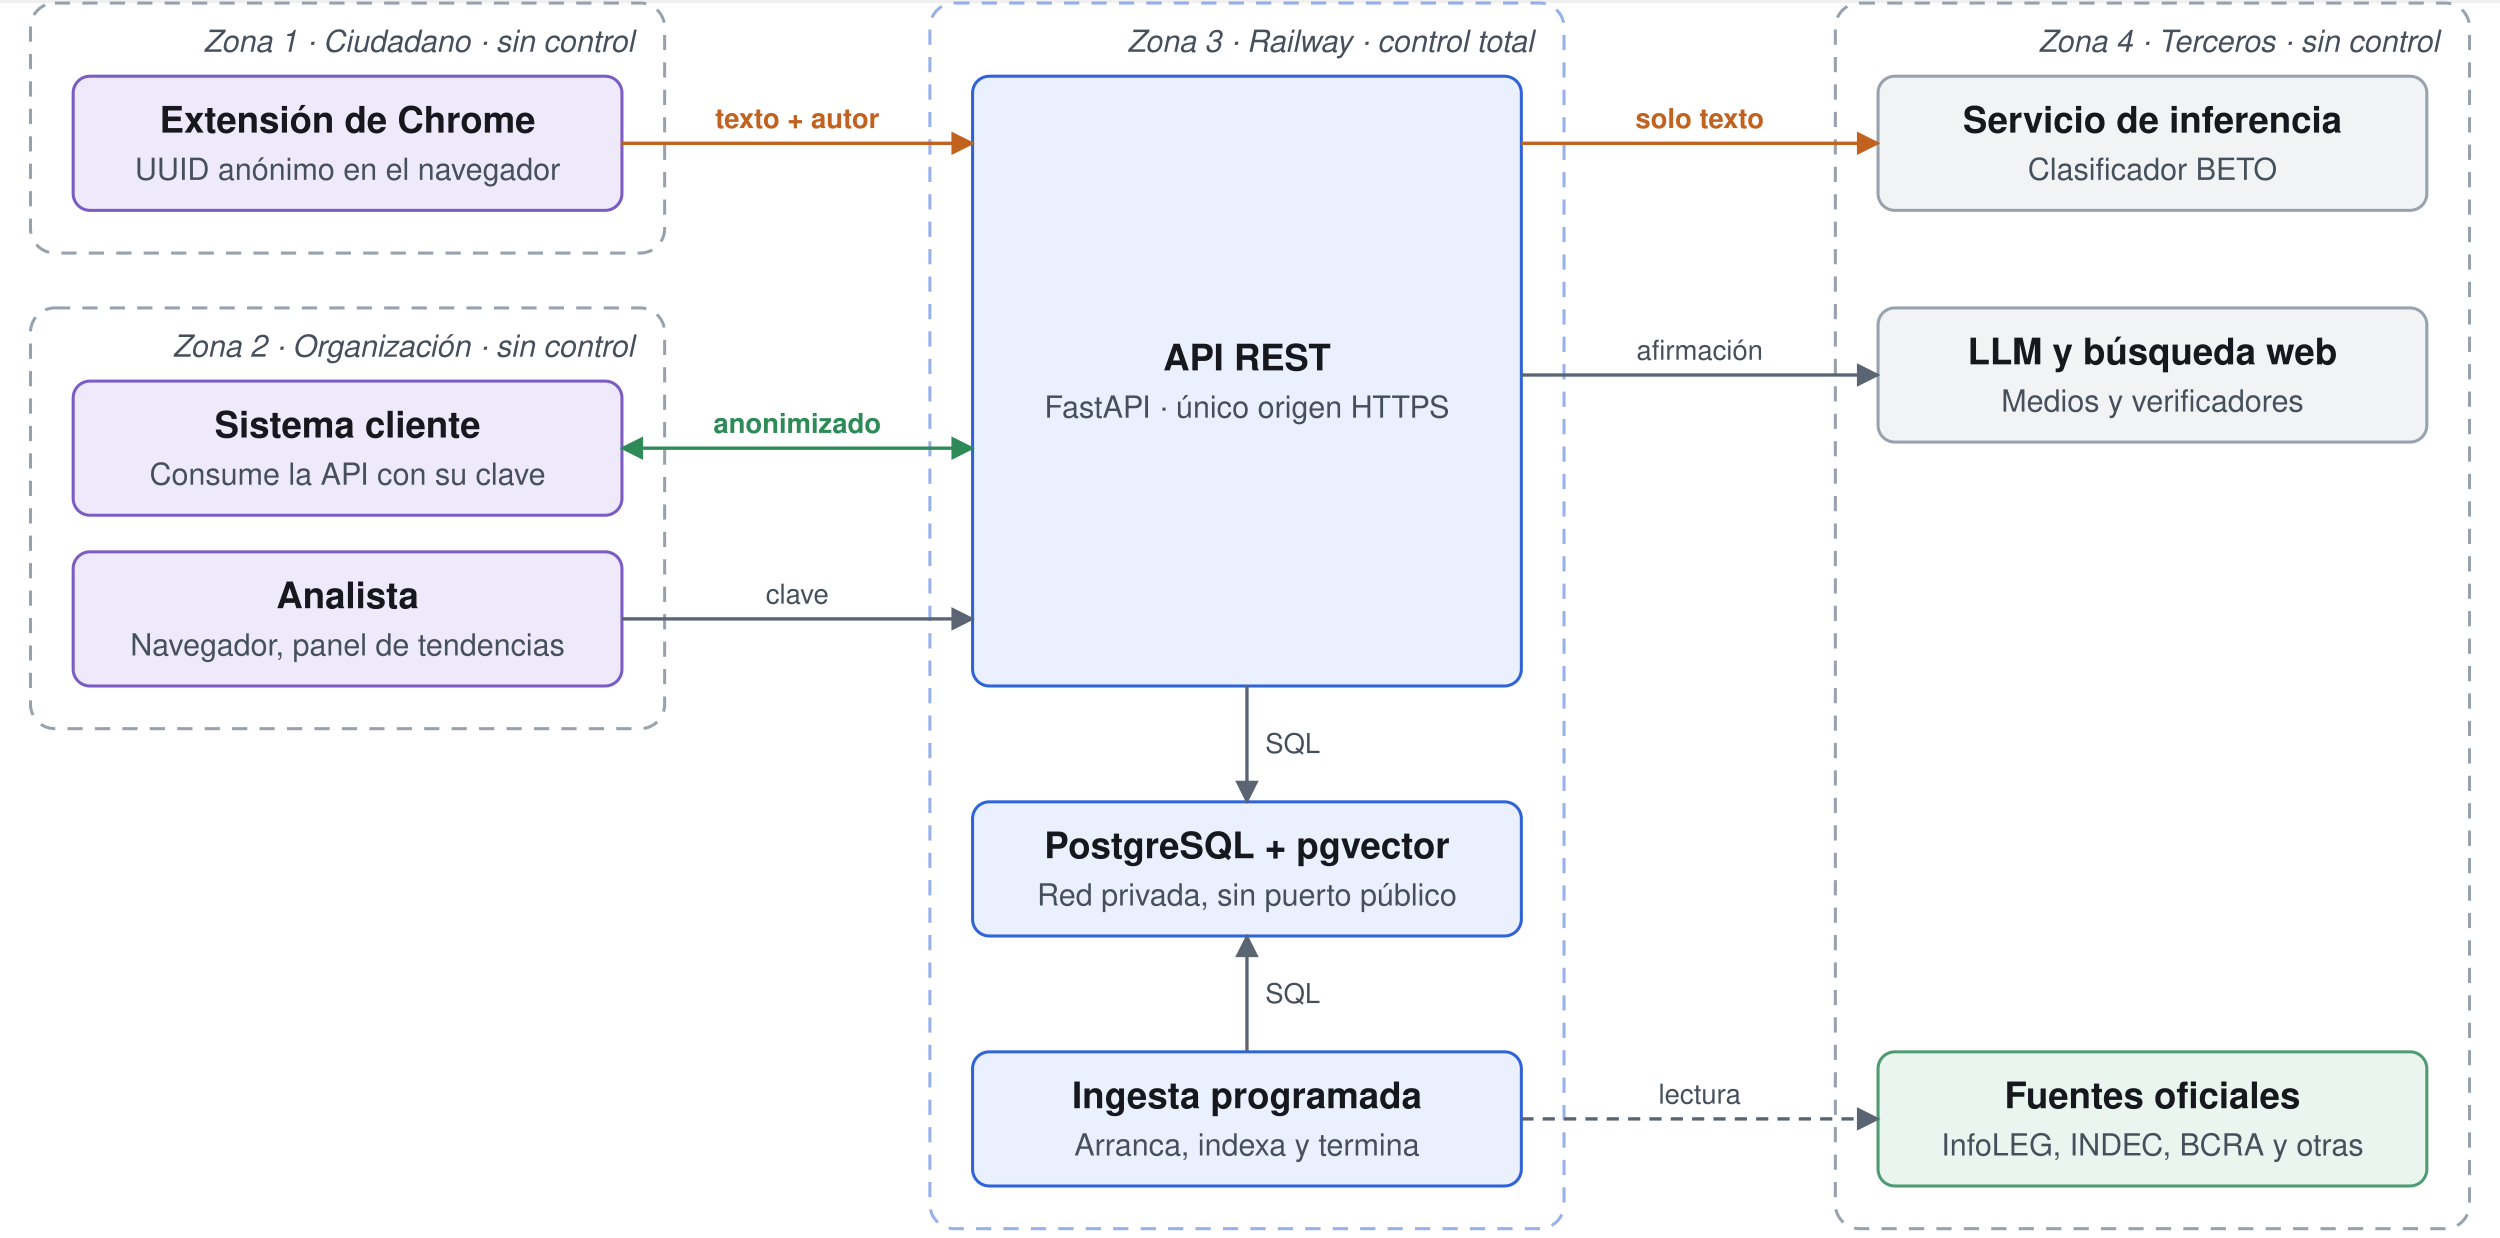
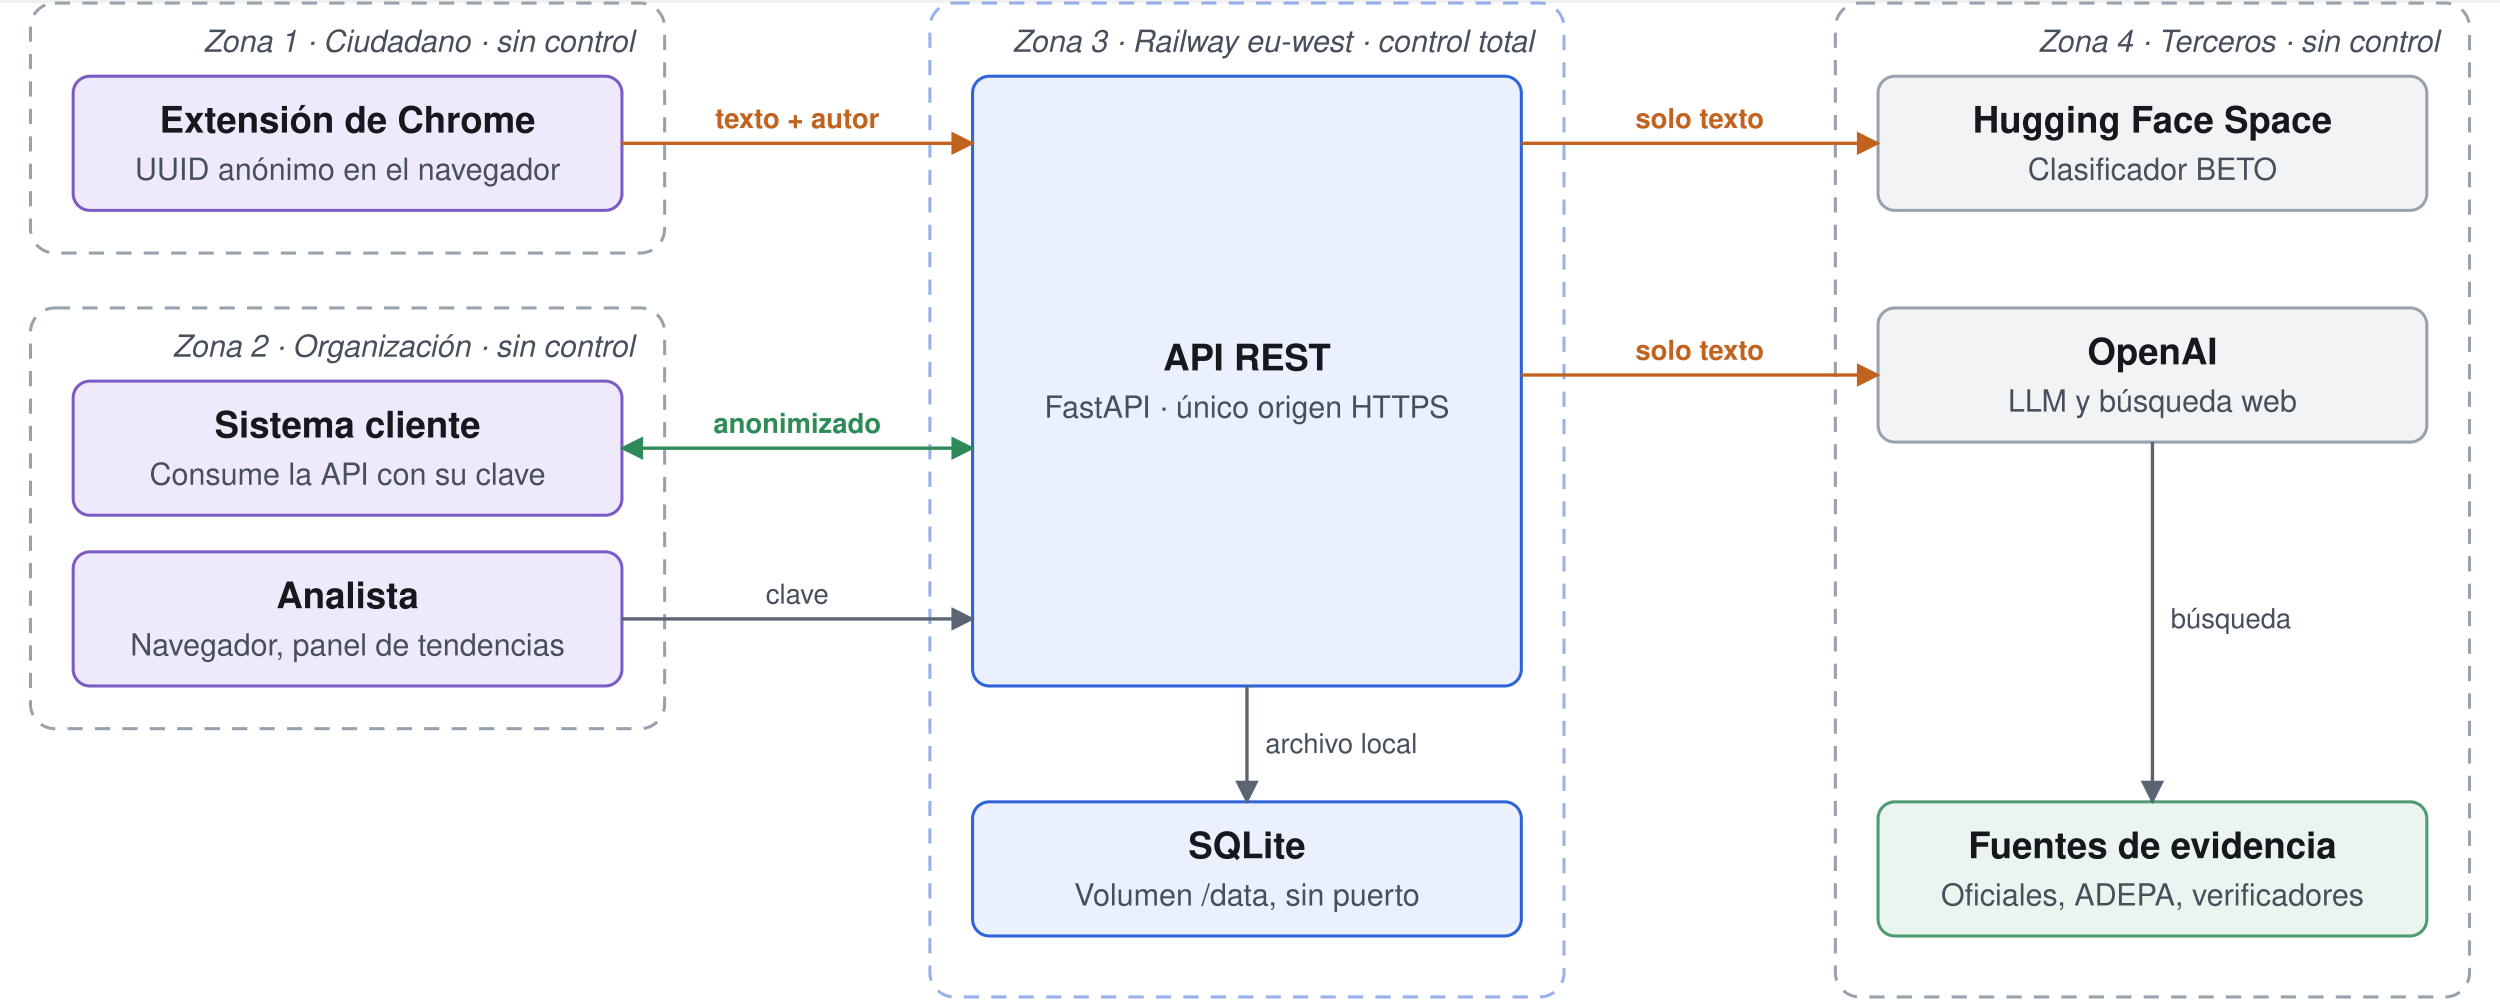
- <svg xmlns="http://www.w3.org/2000/svg" viewBox="0 -2 1640 812" width="1640" height="812" font-family="'Avenir Next','Segoe UI',system-ui,Helvetica,Arial,sans-serif">
+ <svg xmlns="http://www.w3.org/2000/svg" viewBox="0 -2 1640 660" width="1640" height="660" font-family="'Avenir Next','Segoe UI',system-ui,Helvetica,Arial,sans-serif">
  <style>
    .t{font-size:24px;font-weight:700;fill:#16181D;text-anchor:middle}
    .d{font-size:20px;fill:#464F5C;text-anchor:middle}
    .cl{font-size:20px;font-style:italic;fill:#464F5C;text-anchor:end}
    .c{fill:none;stroke:#2F63D8;stroke-width:2;stroke-dasharray:10 8;opacity:.5}
    .cz{fill:none;stroke:#98A2AE;stroke-width:2;stroke-dasharray:10 8}
    .dash{stroke-dasharray:8 6}
    .ag{fill:none;stroke:#5A6472;stroke-width:2.2;marker-end:url(#pg)}.lg{font-size:18px;fill:#464F5C}.ao{fill:none;stroke:#C2621F;stroke-width:2.2;marker-end:url(#po)}.lo{font-size:18px;fill:#C2621F;font-weight:600}.av{fill:none;stroke:#2E8B57;stroke-width:2.2;marker-end:url(#pv)}.lv{font-size:18px;fill:#2E8B57;font-weight:600}
  </style>
  <defs>
    <marker id="pg" viewBox="0 0 10 10" refX="9" refY="5" markerWidth="7" markerHeight="7" orient="auto-start-reverse">
      <path d="M0,0 L10,5 L0,10 z" fill="#5A6472" />
    </marker>
    <marker id="po" viewBox="0 0 10 10" refX="9" refY="5" markerWidth="7" markerHeight="7" orient="auto-start-reverse">
      <path d="M0,0 L10,5 L0,10 z" fill="#C2621F" />
    </marker>
    <marker id="pv" viewBox="0 0 10 10" refX="9" refY="5" markerWidth="7" markerHeight="7" orient="auto-start-reverse">
      <path d="M0,0 L10,5 L0,10 z" fill="#2E8B57" />
    </marker>
  </defs>
  <rect width="100%" height="100%" fill="#fff" />
  <rect x="20" y="0" width="416" height="164" rx="16" class="cz" />
  <text x="416" y="32" class="cl">Zona 1 · Ciudadano · sin control</text>
  <rect x="20" y="200" width="416" height="276" rx="16" class="cz" />
  <text x="416" y="232" class="cl">Zona 2 · Organización · sin control</text>
-   <rect x="610" y="0" width="416" height="804" rx="16" class="c" />
-   <text x="1006" y="32" class="cl">Zona 3 · Railway · control total</text>
-   <rect x="1204" y="0" width="416" height="804" rx="16" class="cz" />
+   <rect x="610" y="0" width="416" height="652" rx="16" class="c" />
+   <text x="1006" y="32" class="cl">Zona 3 · Railway eu-west · control total</text>
+   <rect x="1204" y="0" width="416" height="652" rx="16" class="cz" />
  <text x="1600" y="32" class="cl">Zona 4 · Terceros · sin control</text>
  <rect x="48" y="48" width="360" height="88" rx="11" fill="#EFEAFB" stroke="#7B5BC4" stroke-width="2" />
  <text x="228" y="85" class="t">Extensión de Chrome</text>
  <text x="228" y="116" class="d">UUID anónimo en el navegador</text>
  <rect x="48" y="248" width="360" height="88" rx="11" fill="#EFEAFB" stroke="#7B5BC4" stroke-width="2" />
  <text x="228" y="285" class="t">Sistema cliente</text>
  <text x="228" y="316" class="d">Consume la API con su clave</text>
  <rect x="48" y="360" width="360" height="88" rx="11" fill="#EFEAFB" stroke="#7B5BC4" stroke-width="2" />
  <text x="228" y="397" class="t">Analista</text>
  <text x="228" y="428" class="d">Navegador, panel de tendencias</text>
  <rect x="638" y="48" width="360" height="400" rx="11" fill="#EAF0FE" stroke="#2F63D8" stroke-width="2" />
  <text x="818" y="241" class="t">API REST</text>
  <text x="818" y="272" class="d">FastAPI · único origen HTTPS</text>
  <rect x="638" y="524" width="360" height="88" rx="11" fill="#EAF0FE" stroke="#2F63D8" stroke-width="2" />
-   <text x="818" y="561" class="t">PostgreSQL + pgvector</text>
-   <text x="818" y="592" class="d">Red privada, sin puerto público</text>
-   <rect x="638" y="688" width="360" height="88" rx="11" fill="#EAF0FE" stroke="#2F63D8" stroke-width="2" />
-   <text x="818" y="725" class="t">Ingesta programada</text>
-   <text x="818" y="756" class="d">Arranca, indexa y termina</text>
+   <text x="818" y="561" class="t">SQLite</text>
+   <text x="818" y="592" class="d">Volumen /data, sin puerto</text>
  <rect x="1232" y="48" width="360" height="88" rx="11" fill="#F1F3F5" stroke="#98A2AE" stroke-width="2" />
-   <text x="1412" y="85" class="t">Servicio de inferencia</text>
+   <text x="1412" y="85" class="t">Hugging Face Space</text>
  <text x="1412" y="116" class="d">Clasificador BETO</text>
  <rect x="1232" y="200" width="360" height="88" rx="11" fill="#F1F3F5" stroke="#98A2AE" stroke-width="2" />
-   <text x="1412" y="237" class="t">LLM y búsqueda web</text>
-   <text x="1412" y="268" class="d">Medios y verificadores</text>
-   <rect x="1232" y="688" width="360" height="88" rx="11" fill="#E9F5EE" stroke="#4E9B72" stroke-width="2" />
-   <text x="1412" y="725" class="t">Fuentes oficiales</text>
-   <text x="1412" y="756" class="d">InfoLEG, INDEC, BCRA y otras</text>
+   <text x="1412" y="237" class="t">OpenAI</text>
+   <text x="1412" y="268" class="d">LLM y búsqueda web</text>
+   <rect x="1232" y="524" width="360" height="88" rx="11" fill="#E9F5EE" stroke="#4E9B72" stroke-width="2" />
+   <text x="1412" y="561" class="t">Fuentes de evidencia</text>
+   <text x="1412" y="592" class="d">Oficiales, ADEPA, verificadores</text>
  <polyline points="408,92 638,92" class="ao" />
  <text x="523" y="82" class="lo" text-anchor="middle">texto + autor</text>
  <polyline points="408,292 638,292" class="av" marker-start="url(#pv)" />
  <text x="523" y="282" class="lv" text-anchor="middle">anonimizado</text>
  <polyline points="408,404 638,404" class="ag" />
  <text x="523" y="394" class="lg" text-anchor="middle">clave</text>
  <polyline points="998,92 1232,92" class="ao" />
  <text x="1115" y="82" class="lo" text-anchor="middle">solo texto</text>
-   <polyline points="998,244 1232,244" class="ag" />
-   <text x="1115" y="234" class="lg" text-anchor="middle">afirmación</text>
+   <polyline points="998,244 1232,244" class="ao" />
+   <text x="1115" y="234" class="lo" text-anchor="middle">solo texto</text>
  <polyline points="818,448 818,524" class="ag" />
-   <text x="830" y="492" class="lg">SQL</text>
-   <polyline points="818,688 818,612" class="ag" />
-   <text x="830" y="656" class="lg">SQL</text>
-   <polyline points="998,732 1232,732" class="ag dash" />
-   <text x="1115" y="722" class="lg" text-anchor="middle">lectura</text>
+   <text x="830" y="492" class="lg">archivo local</text>
+   <polyline points="1412,288 1412,524" class="ag" />
+   <text x="1424" y="410" class="lg">búsqueda</text>
</svg>
